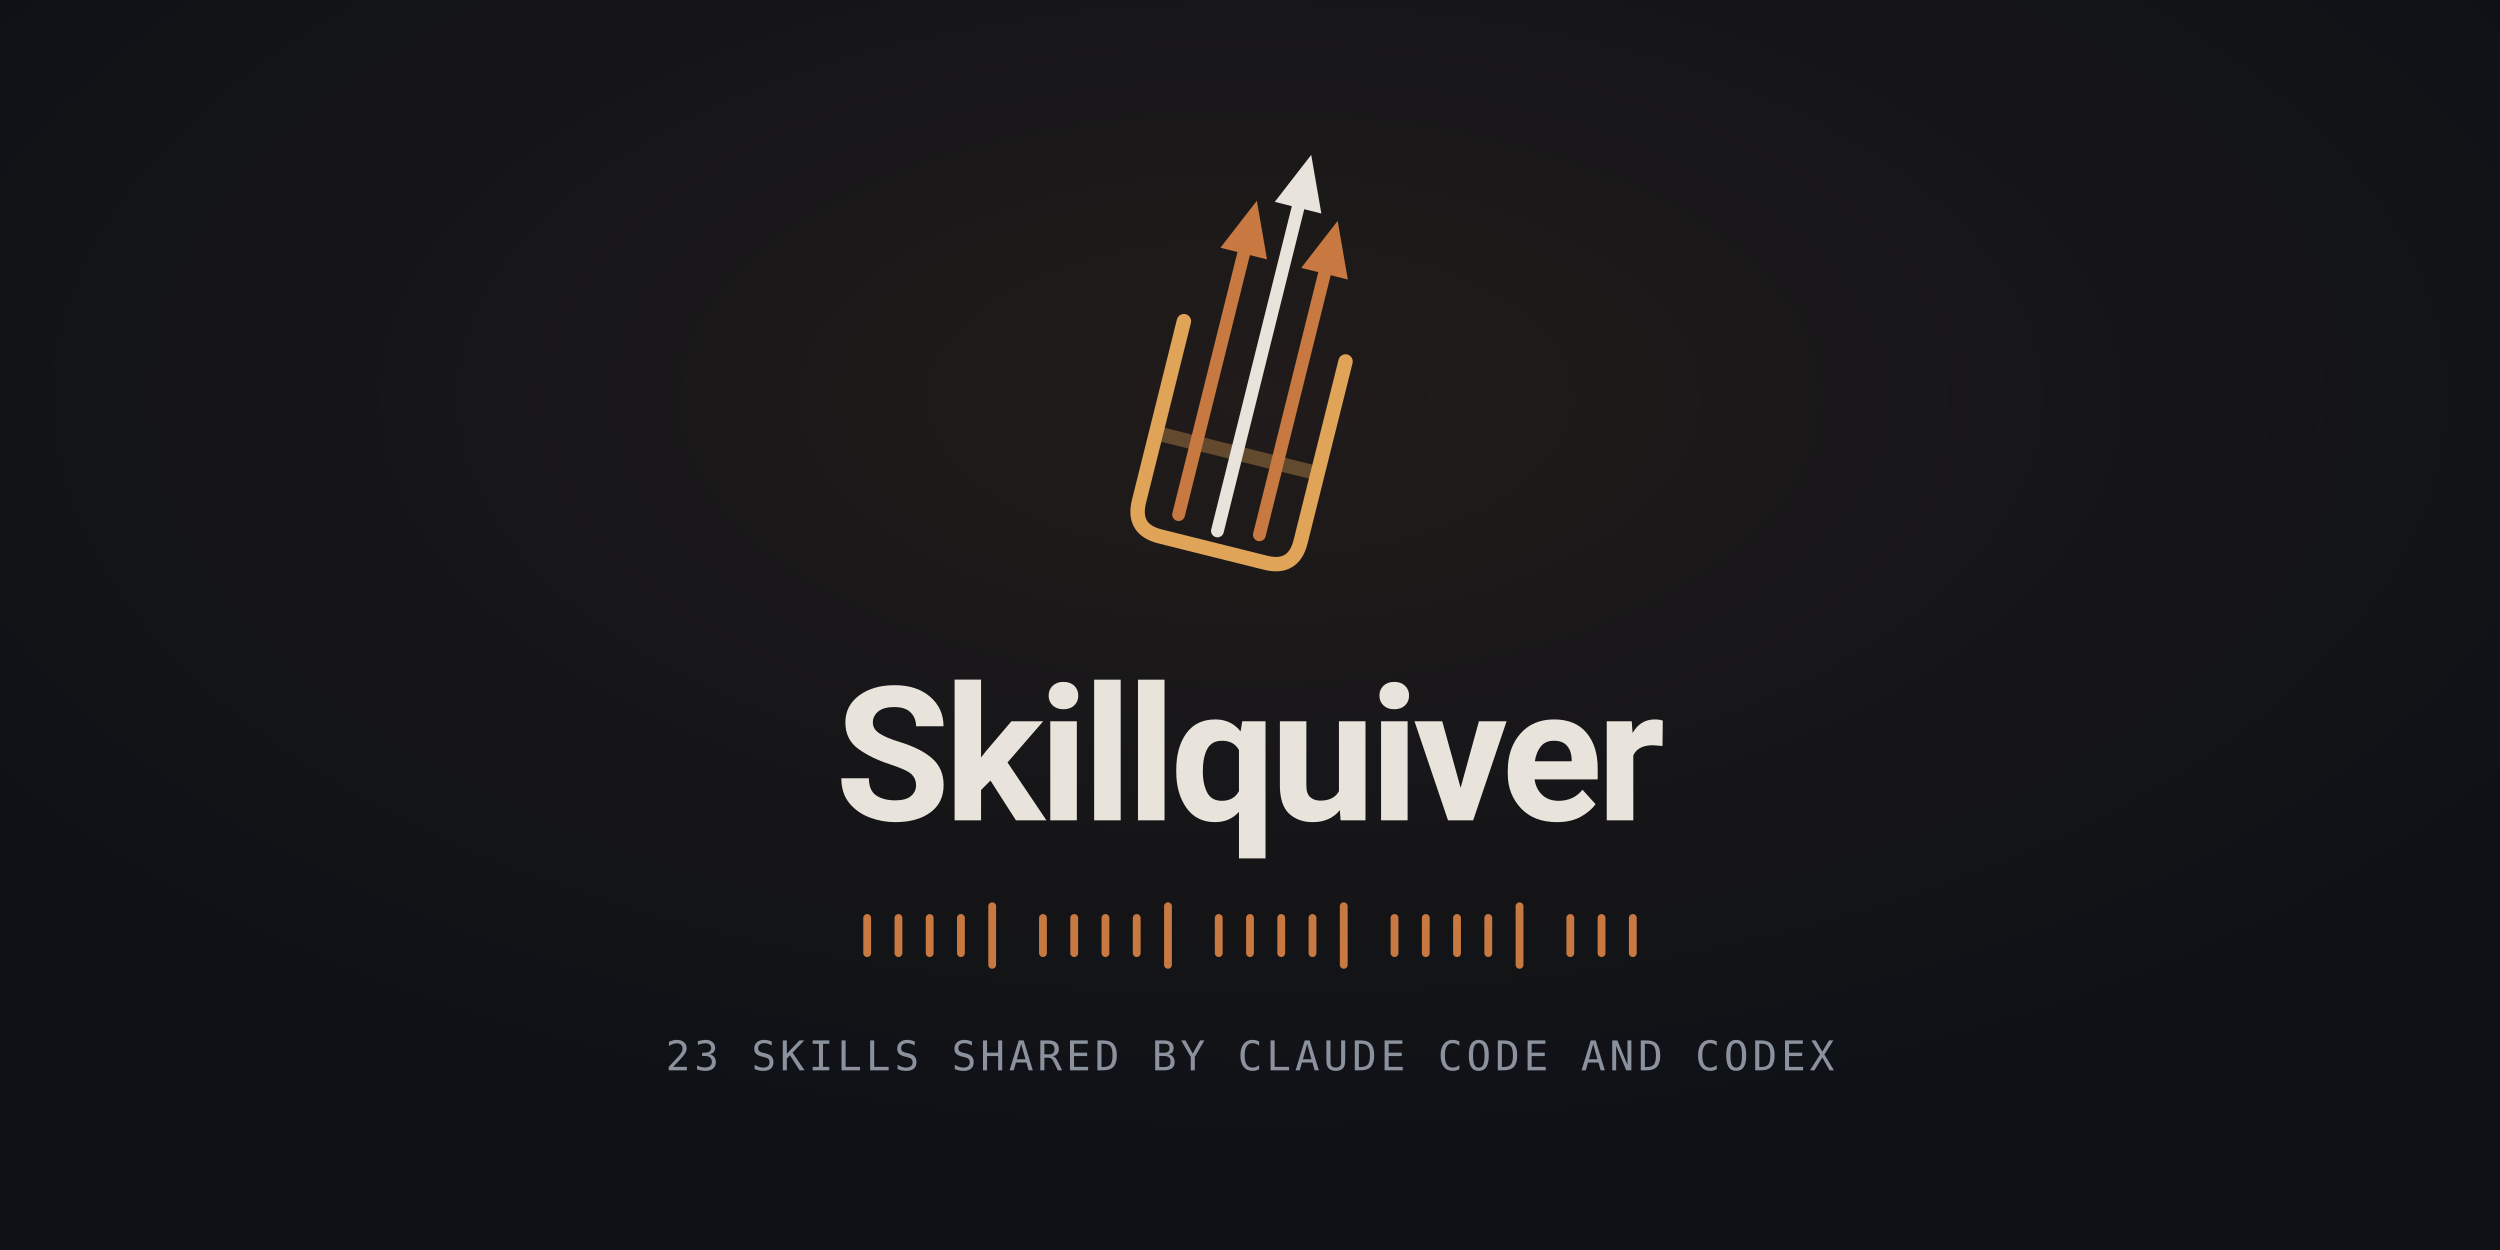
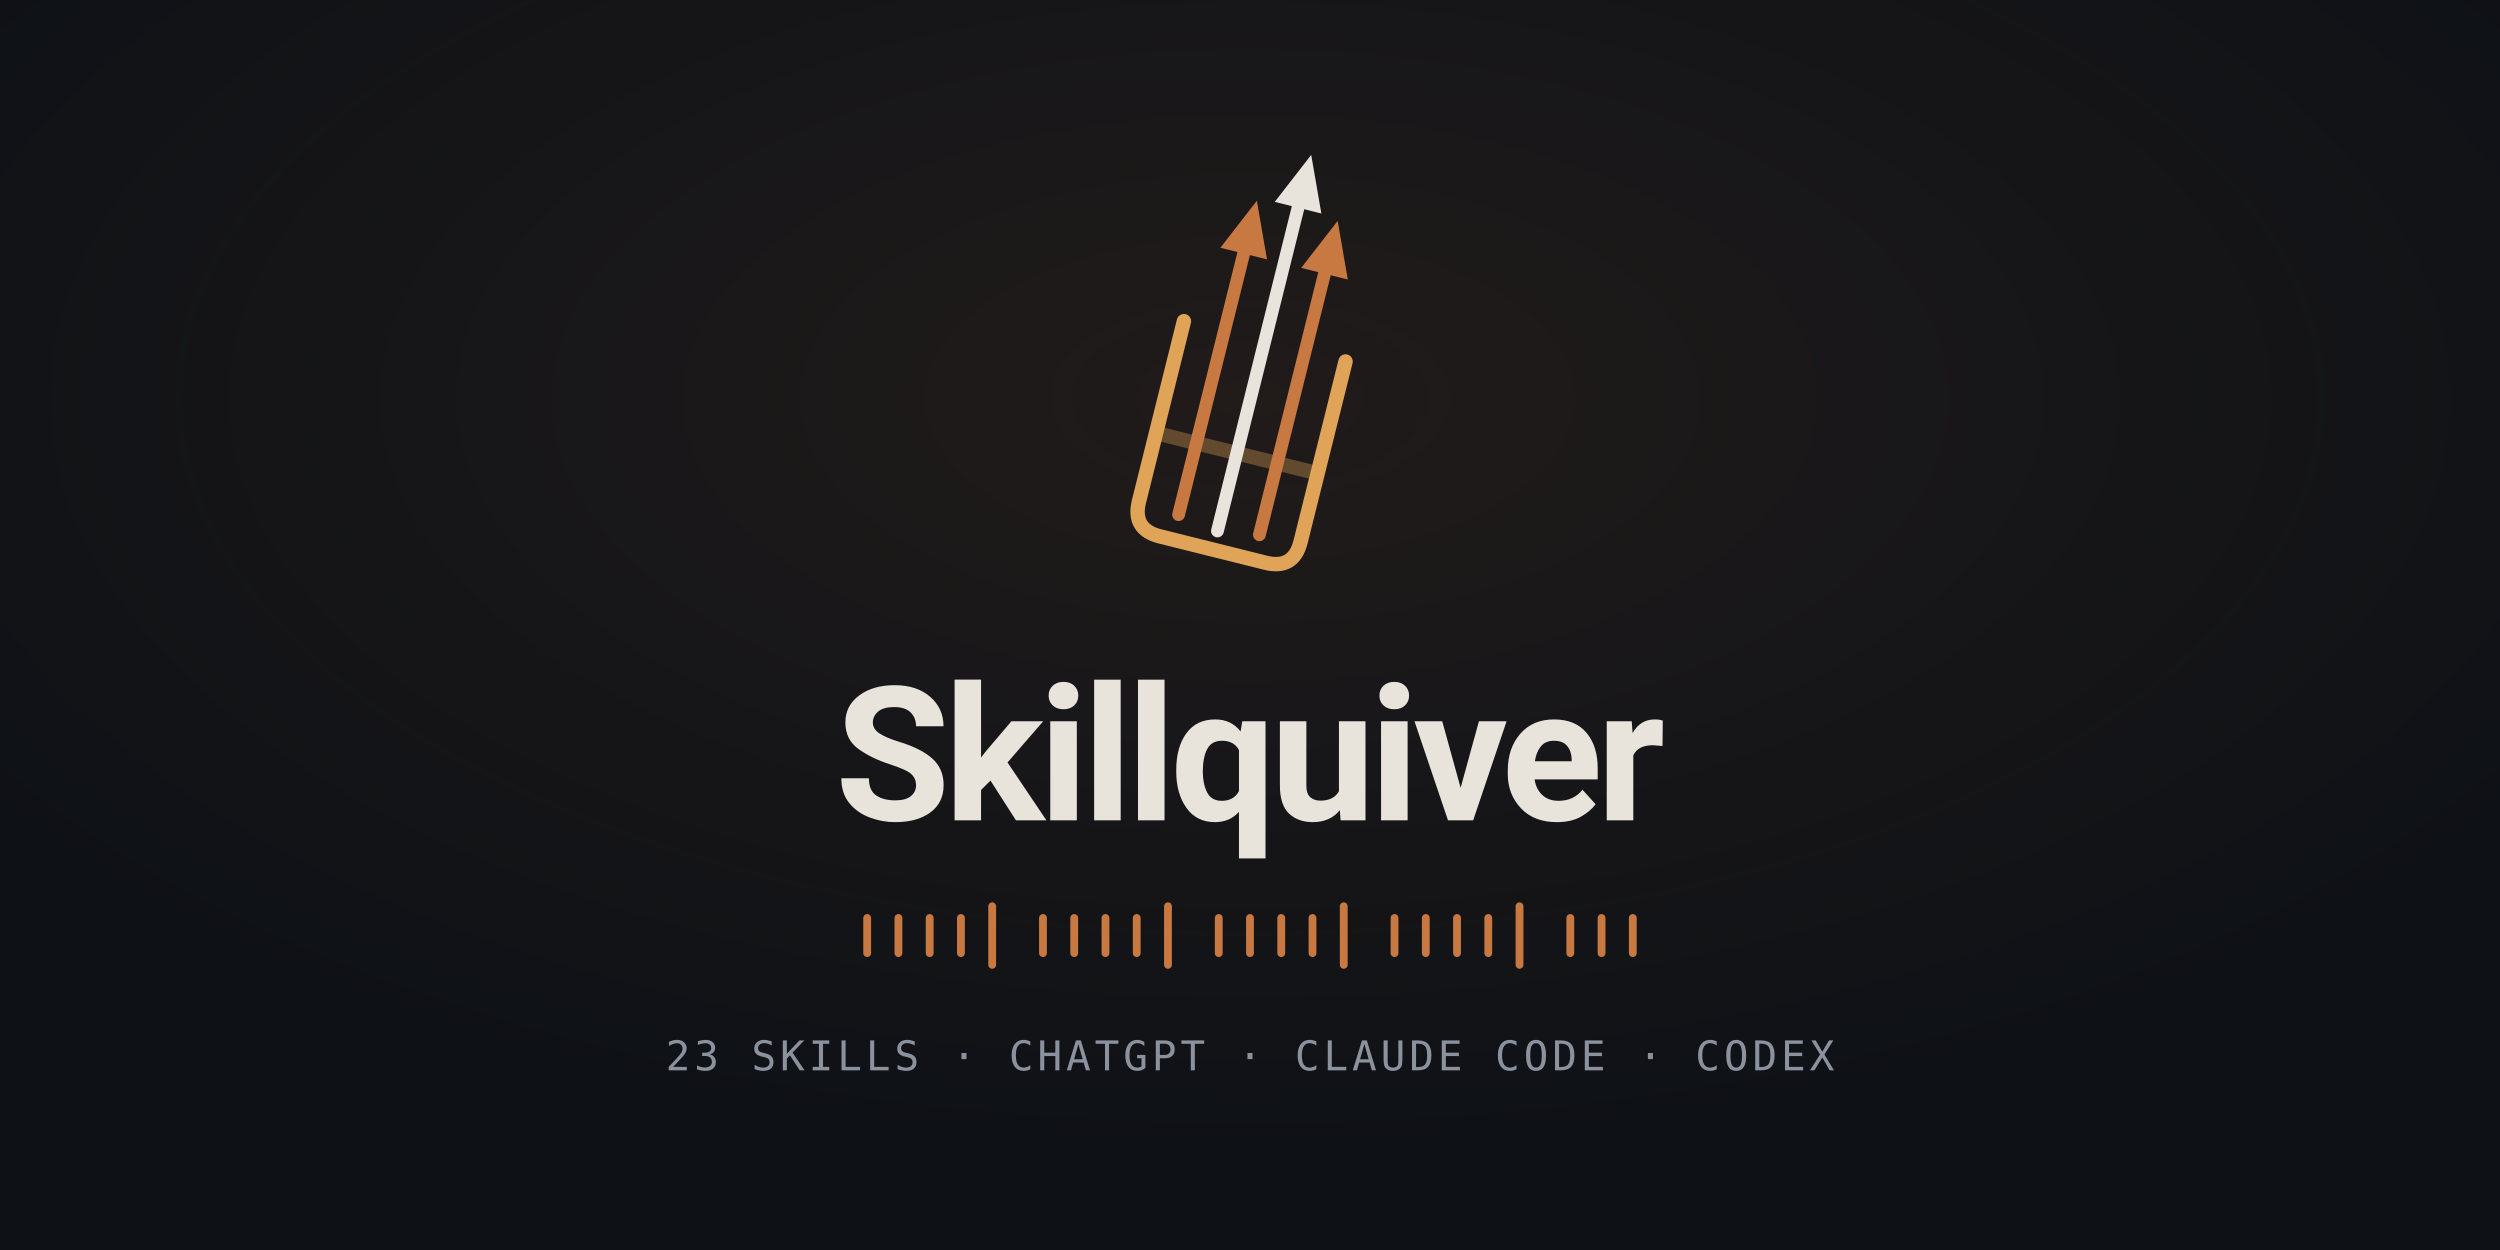
<svg xmlns="http://www.w3.org/2000/svg" width="1280" height="640" viewBox="0 0 1280 640">
  <defs>
    <radialGradient id="glow2" cx="0.5" cy="0.32" r="0.6">
      <stop offset="0" stop-color="#C87941" stop-opacity="0.10" />
      <stop offset="1" stop-color="#C87941" stop-opacity="0" />
    </radialGradient>
  </defs>
  <rect width="1280" height="640" fill="#0E1116" />
  <rect width="1280" height="640" fill="url(#glow2)" />
  <g transform="translate(640,205)">
    <g transform="rotate(14) scale(0.82)">
      <path d="M -52 -38 L -52 78 Q -52 96 -34 96 L 34 96 Q 52 96 52 78 L 52 -38" fill="none" stroke="#E0A458" stroke-width="9" stroke-linecap="round" />
      <line x1="-52" y1="34" x2="52" y2="34" stroke="#E0A458" stroke-width="9" stroke-opacity="0.35" />
      <g stroke="#C87941" stroke-width="8" stroke-linecap="round" fill="#C87941">
        <line x1="-26" y1="80" x2="-26" y2="-92" />
        <path d="M -26 -122 L -41 -88 L -11 -88 Z" stroke="none" />
        <line x1="26" y1="80" x2="26" y2="-92" />
        <path d="M 26 -122 L 11 -88 L 41 -88 Z" stroke="none" />
      </g>
      <g stroke="#E8E4DC" stroke-width="8" stroke-linecap="round" fill="#E8E4DC">
        <line x1="0" y1="84" x2="0" y2="-128" />
        <path d="M 0 -158 L -15 -124 L 15 -124 Z" stroke="none" />
      </g>
    </g>
  </g>
  <text x="640" y="420" text-anchor="middle" font-family="-apple-system, 'Segoe UI', Roboto, Helvetica, Arial, sans-serif" font-size="96" font-weight="700" letter-spacing="-3" fill="#E8E4DC">Skillquiver</text>
  <g stroke="#C87941" stroke-width="4" stroke-linecap="round">
    <g transform="translate(677,470)">
      <line x1="-233" y1="0" x2="-233" y2="18" />
      <line x1="-217" y1="0" x2="-217" y2="18" />
      <line x1="-201" y1="0" x2="-201" y2="18" />
      <line x1="-185" y1="0" x2="-185" y2="18" />
      <line x1="-169" y1="-6" x2="-169" y2="24" />
      <line x1="-143" y1="0" x2="-143" y2="18" />
      <line x1="-127" y1="0" x2="-127" y2="18" />
      <line x1="-111" y1="0" x2="-111" y2="18" />
      <line x1="-95" y1="0" x2="-95" y2="18" />
      <line x1="-79" y1="-6" x2="-79" y2="24" />
      <line x1="-53" y1="0" x2="-53" y2="18" />
      <line x1="-37" y1="0" x2="-37" y2="18" />
      <line x1="-21" y1="0" x2="-21" y2="18" />
      <line x1="-5" y1="0" x2="-5" y2="18" />
      <line x1="11" y1="-6" x2="11" y2="24" />
      <line x1="37" y1="0" x2="37" y2="18" />
      <line x1="53" y1="0" x2="53" y2="18" />
      <line x1="69" y1="0" x2="69" y2="18" />
      <line x1="85" y1="0" x2="85" y2="18" />
      <line x1="101" y1="-6" x2="101" y2="24" />
      <line x1="127" y1="0" x2="127" y2="18" />
      <line x1="143" y1="0" x2="143" y2="18" />
      <line x1="159" y1="0" x2="159" y2="18" />
    </g>
  </g>
-   <text x="640" y="548" text-anchor="middle" font-family="'Cascadia Code','SF Mono',Consolas,Menlo,monospace" font-size="21" letter-spacing="2" fill="#8B929E">23 SKILLS SHARED BY CLAUDE CODE AND CODEX</text>
+   <text x="640" y="548" text-anchor="middle" font-family="'Cascadia Code','SF Mono',Consolas,Menlo,monospace" font-size="21" letter-spacing="2" fill="#8B929E">23 SKILLS · CHATGPT · CLAUDE CODE · CODEX</text>
</svg>
